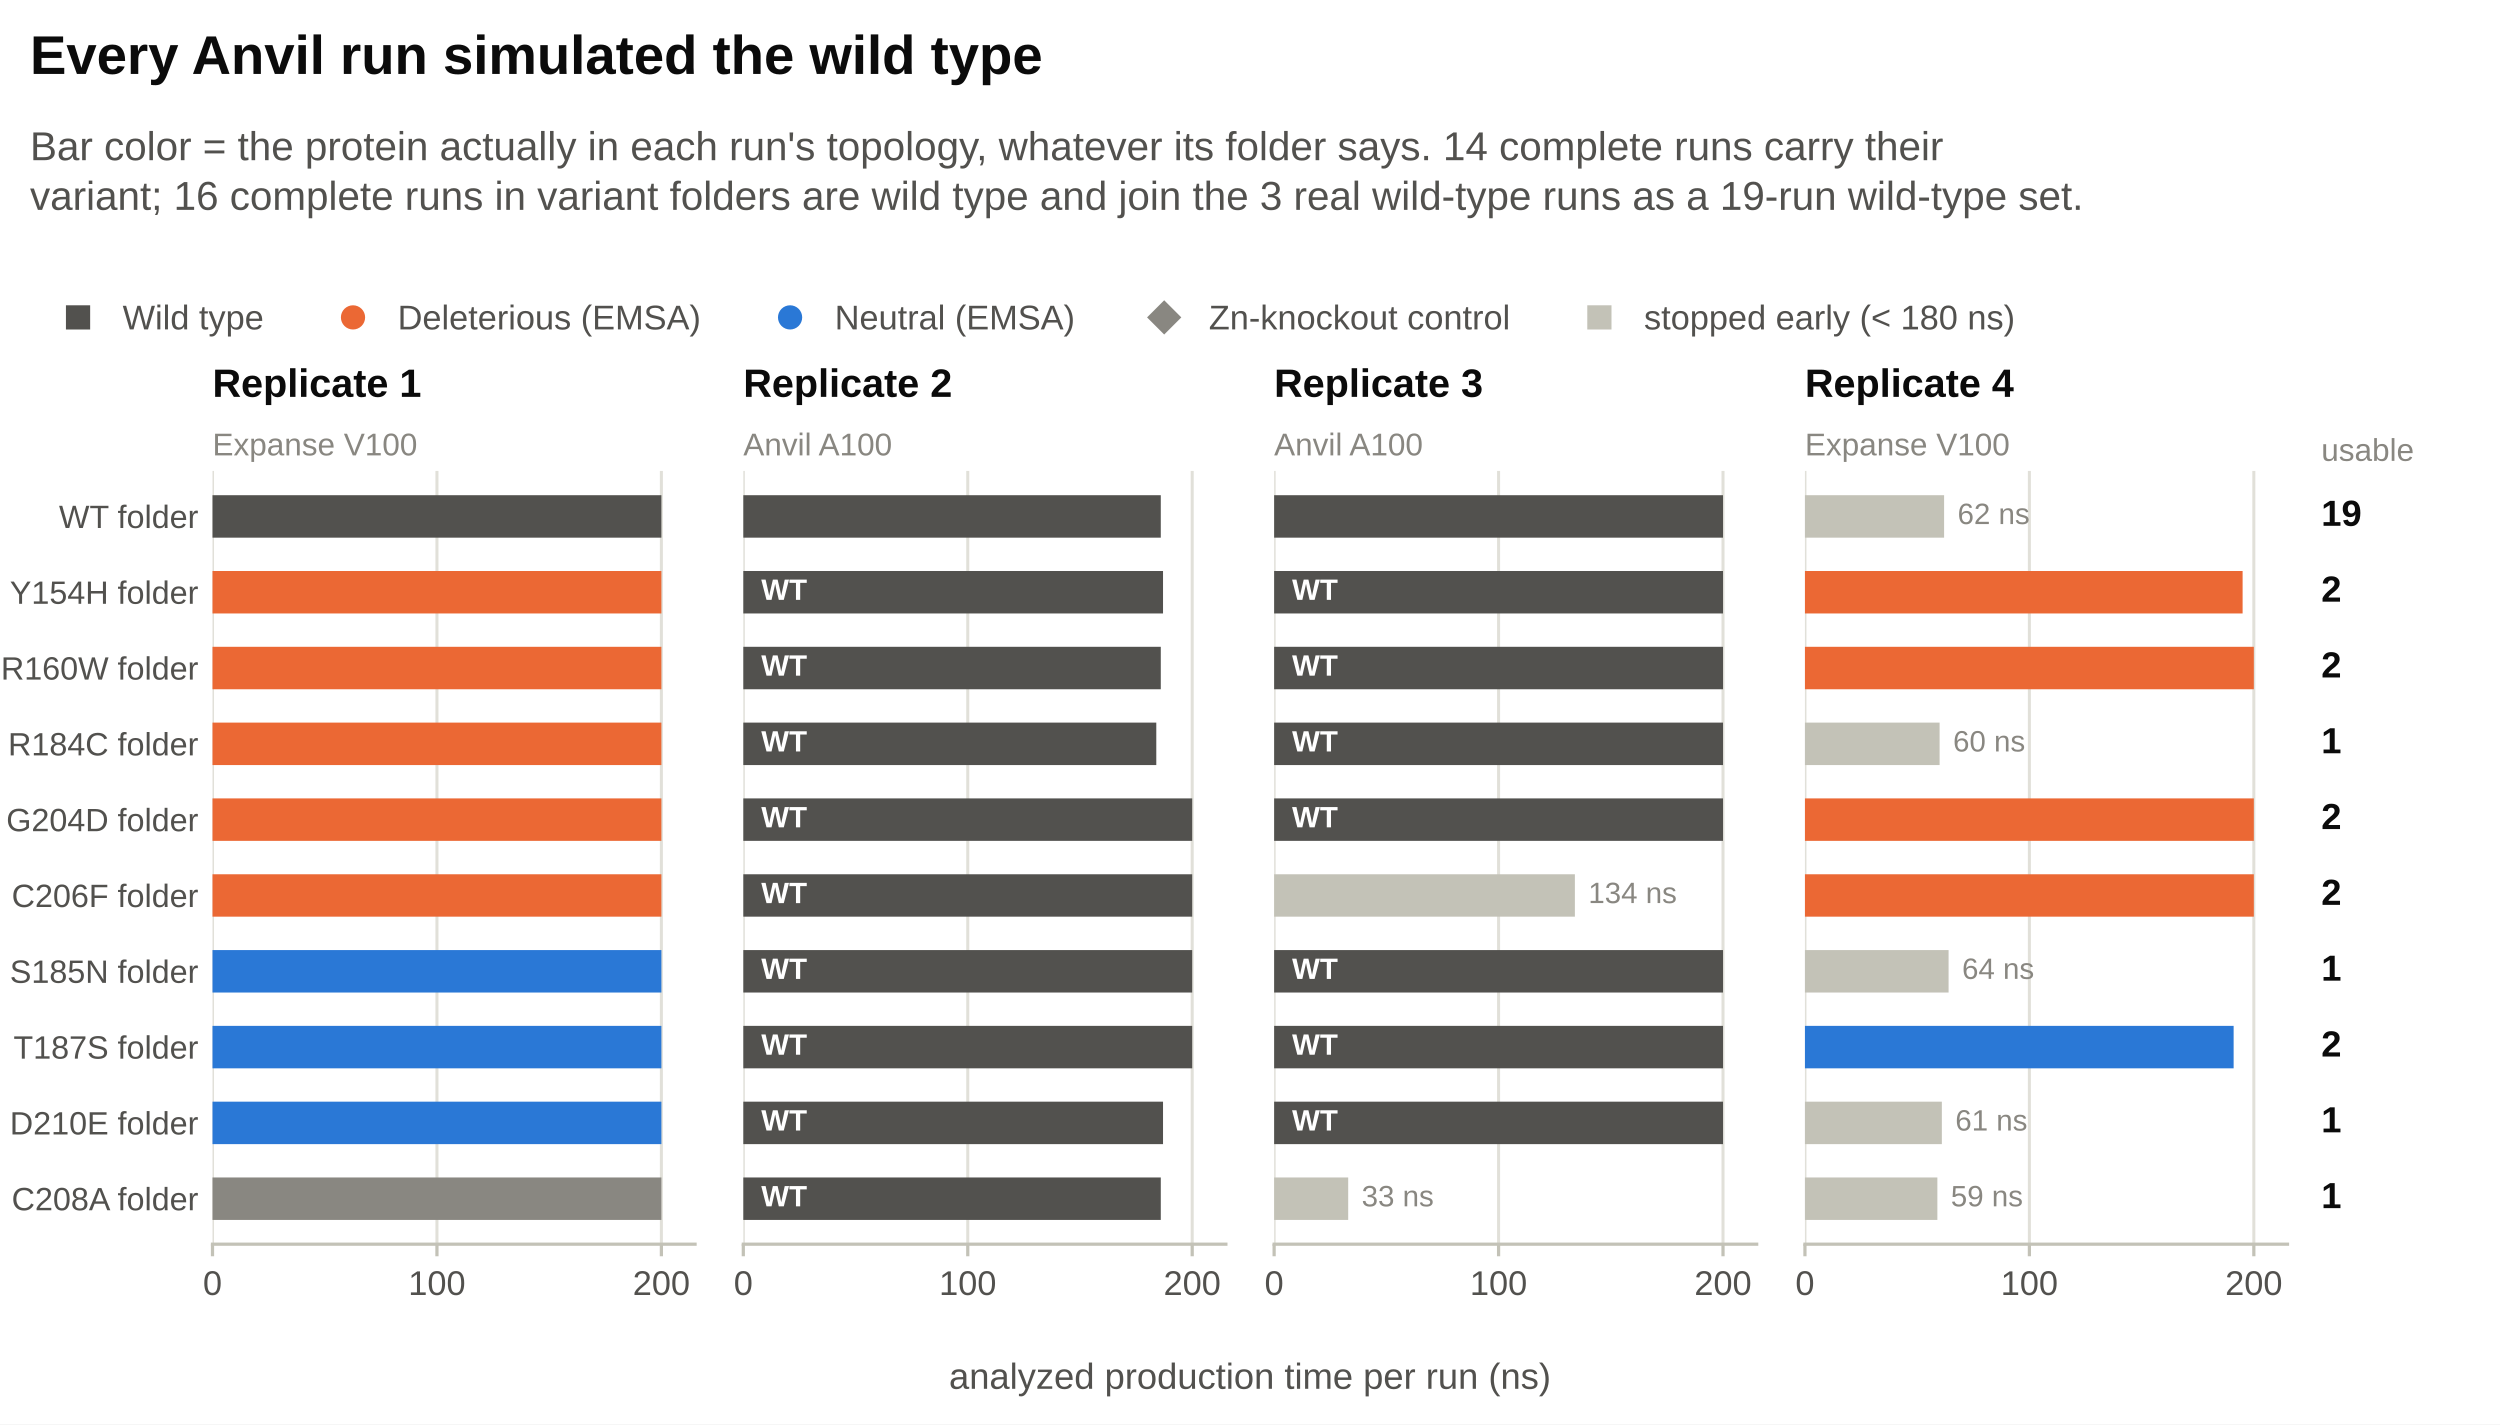
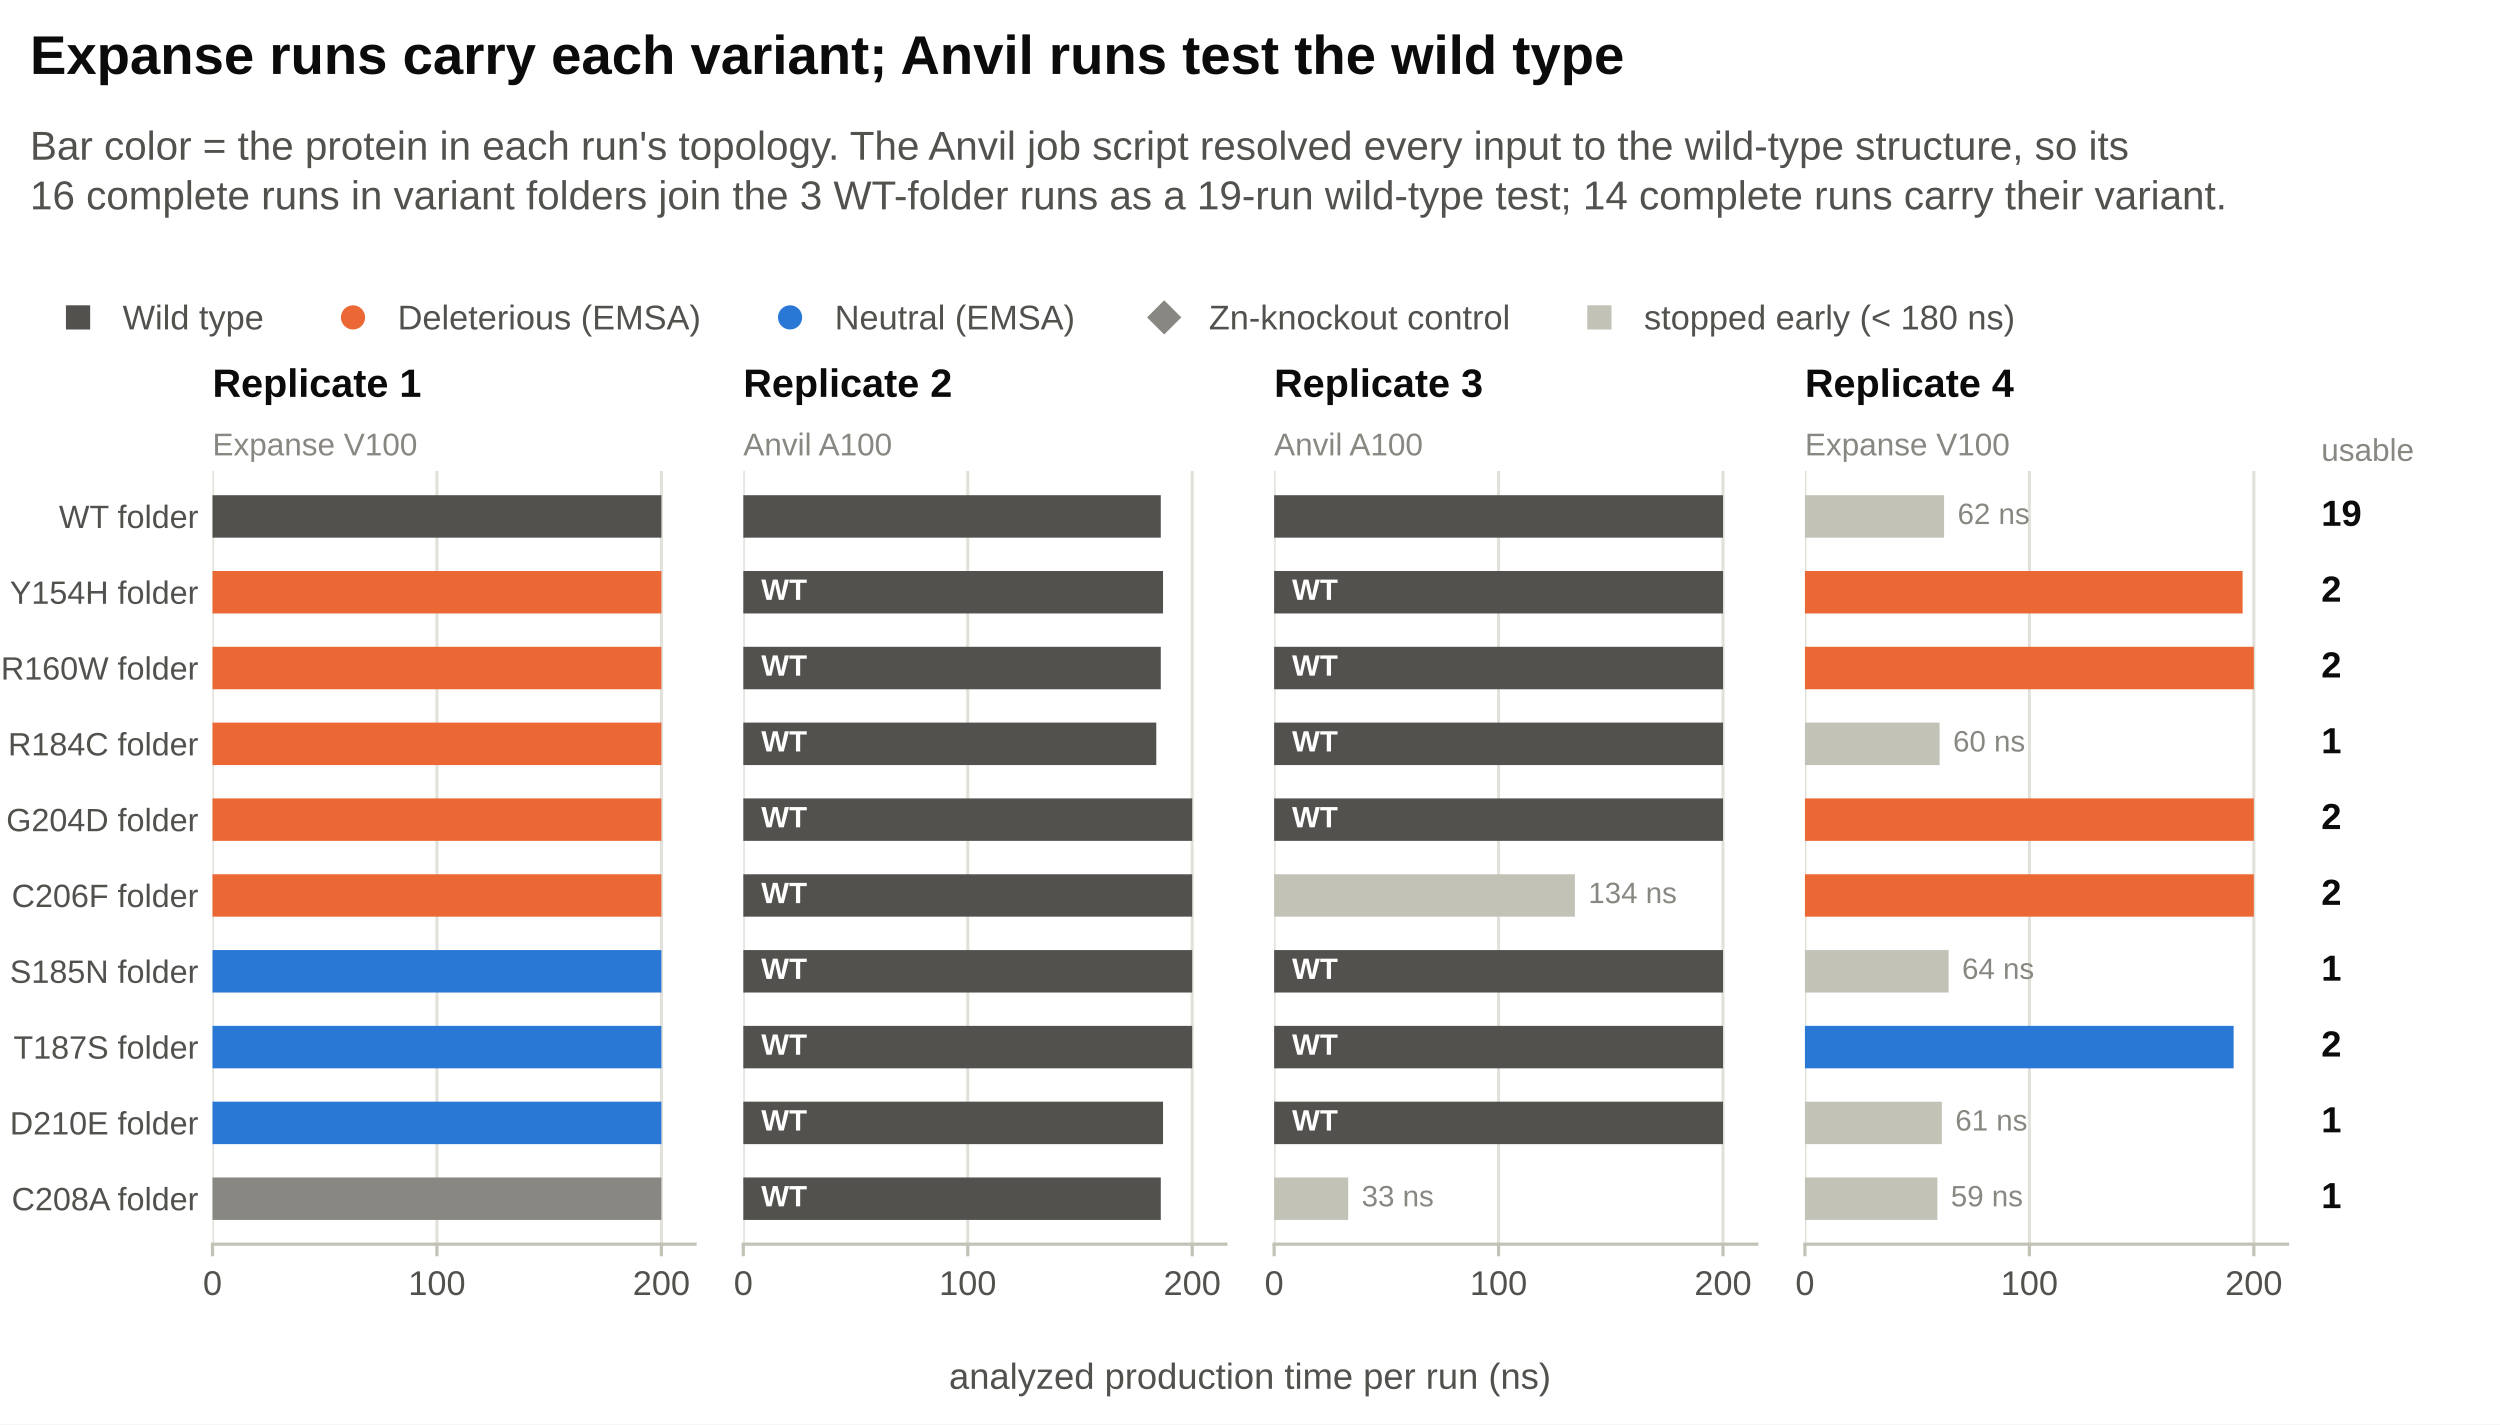
<svg xmlns="http://www.w3.org/2000/svg" xmlns:xlink="http://www.w3.org/1999/xlink" width="619.2pt" height="352.8pt" viewBox="0 0 619.2 352.8" version="1.1">
  <defs>
    <style type="text/css">*{stroke-linejoin: round; stroke-linecap: butt}</style>
  </defs>
  <g id="figure_1">
    <g id="patch_1">
      <path d="M 0 352.8  L 619.2 352.8  L 619.2 0  L 0 0  z " style="fill: #ffffff" />
    </g>
    <g id="axes_1">
      <g id="patch_2">
        <path d="M 52.632 308.16  L 172.152 308.16  L 172.152 116.64  L 52.632 116.64  z " style="fill: #ffffff" />
      </g>
      <g id="matplotlib.axis_1">
        <g id="xtick_1">
          <g id="line2d_1">
            <path d="M 52.632 308.16  L 52.632 116.64  " clip-path="url(#p20ba8a4a54)" style="fill: none; stroke: #e1e0d9; stroke-width: 0.75; stroke-linecap: round" />
          </g>
          <g id="line2d_2">
            <defs>
              <path id="m838fde7be6" d="M 0 0  L 0 3  " style="stroke: #c3c2b7; stroke-width: 0.8" />
            </defs>
            <g>
              <use xlink:href="#m838fde7be6" x="52.632" y="308.16" style="fill: #c3c2b7; stroke: #c3c2b7; stroke-width: 0.8" />
            </g>
          </g>
          <g id="text_1">
            <text style="font-size: 8.5px; font-family: 'Arial', 'Helvetica Neue', 'Helvetica', 'DejaVu Sans', sans-serif; text-anchor: middle; fill: #52514e" x="52.632" y="320.744" transform="rotate(-0 52.632 320.7441)">0</text>
          </g>
        </g>
        <g id="xtick_2">
          <g id="line2d_3">
            <path d="M 108.223 308.16  L 108.223 116.64  " clip-path="url(#p20ba8a4a54)" style="fill: none; stroke: #e1e0d9; stroke-width: 0.75; stroke-linecap: round" />
          </g>
          <g id="line2d_4">
            <g>
              <use xlink:href="#m838fde7be6" x="108.223" y="308.16" style="fill: #c3c2b7; stroke: #c3c2b7; stroke-width: 0.8" />
            </g>
          </g>
          <g id="text_2">
            <text style="font-size: 8.5px; font-family: 'Arial', 'Helvetica Neue', 'Helvetica', 'DejaVu Sans', sans-serif; text-anchor: middle; fill: #52514e" x="108.223" y="320.744" transform="rotate(-0 108.2227 320.7441)">100</text>
          </g>
        </g>
        <g id="xtick_3">
          <g id="line2d_5">
            <path d="M 163.813 308.16  L 163.813 116.64  " clip-path="url(#p20ba8a4a54)" style="fill: none; stroke: #e1e0d9; stroke-width: 0.75; stroke-linecap: round" />
          </g>
          <g id="line2d_6">
            <g>
              <use xlink:href="#m838fde7be6" x="163.813" y="308.16" style="fill: #c3c2b7; stroke: #c3c2b7; stroke-width: 0.8" />
            </g>
          </g>
          <g id="text_3">
            <text style="font-size: 8.5px; font-family: 'Arial', 'Helvetica Neue', 'Helvetica', 'DejaVu Sans', sans-serif; text-anchor: middle; fill: #52514e" x="163.813" y="320.744" transform="rotate(-0 163.8134 320.7441)">200</text>
          </g>
        </g>
      </g>
      <g id="matplotlib.axis_2">
        <g id="ytick_1">
          <g id="line2d_7" />
          <g id="text_4">
            <text style="font-size: 8px; font-family: 'Arial', 'Helvetica Neue', 'Helvetica', 'DejaVu Sans', sans-serif; text-anchor: end; fill: #52514e" x="49.132" y="130.769" transform="rotate(-0 49.132 130.769)">WT folder</text>
          </g>
        </g>
        <g id="ytick_2">
          <g id="line2d_8" />
          <g id="text_5">
            <text style="font-size: 8px; font-family: 'Arial', 'Helvetica Neue', 'Helvetica', 'DejaVu Sans', sans-serif; text-anchor: end; fill: #52514e" x="49.132" y="149.545" transform="rotate(-0 49.132 149.5455)">Y154H folder</text>
          </g>
        </g>
        <g id="ytick_3">
          <g id="line2d_9" />
          <g id="text_6">
            <text style="font-size: 8px; font-family: 'Arial', 'Helvetica Neue', 'Helvetica', 'DejaVu Sans', sans-serif; text-anchor: end; fill: #52514e" x="49.132" y="168.322" transform="rotate(-0 49.132 168.3219)">R160W folder</text>
          </g>
        </g>
        <g id="ytick_4">
          <g id="line2d_10" />
          <g id="text_7">
            <text style="font-size: 8px; font-family: 'Arial', 'Helvetica Neue', 'Helvetica', 'DejaVu Sans', sans-serif; text-anchor: end; fill: #52514e" x="49.132" y="187.098" transform="rotate(-0 49.132 187.0984)">R184C folder</text>
          </g>
        </g>
        <g id="ytick_5">
          <g id="line2d_11" />
          <g id="text_8">
            <text style="font-size: 8px; font-family: 'Arial', 'Helvetica Neue', 'Helvetica', 'DejaVu Sans', sans-serif; text-anchor: end; fill: #52514e" x="49.132" y="205.875" transform="rotate(-0 49.132 205.8749)">G204D folder</text>
          </g>
        </g>
        <g id="ytick_6">
          <g id="line2d_12" />
          <g id="text_9">
            <text style="font-size: 8px; font-family: 'Arial', 'Helvetica Neue', 'Helvetica', 'DejaVu Sans', sans-serif; text-anchor: end; fill: #52514e" x="49.132" y="224.651" transform="rotate(-0 49.132 224.6514)">C206F folder</text>
          </g>
        </g>
        <g id="ytick_7">
          <g id="line2d_13" />
          <g id="text_10">
            <text style="font-size: 8px; font-family: 'Arial', 'Helvetica Neue', 'Helvetica', 'DejaVu Sans', sans-serif; text-anchor: end; fill: #52514e" x="49.132" y="243.428" transform="rotate(-0 49.132 243.4278)">S185N folder</text>
          </g>
        </g>
        <g id="ytick_8">
          <g id="line2d_14" />
          <g id="text_11">
            <text style="font-size: 8px; font-family: 'Arial', 'Helvetica Neue', 'Helvetica', 'DejaVu Sans', sans-serif; text-anchor: end; fill: #52514e" x="49.132" y="262.204" transform="rotate(-0 49.132 262.2043)">T187S folder</text>
          </g>
        </g>
        <g id="ytick_9">
          <g id="line2d_15" />
          <g id="text_12">
            <text style="font-size: 8px; font-family: 'Arial', 'Helvetica Neue', 'Helvetica', 'DejaVu Sans', sans-serif; text-anchor: end; fill: #52514e" x="49.132" y="280.981" transform="rotate(-0 49.132 280.9808)">D210E folder</text>
          </g>
        </g>
        <g id="ytick_10">
          <g id="line2d_16" />
          <g id="text_13">
            <text style="font-size: 8px; font-family: 'Arial', 'Helvetica Neue', 'Helvetica', 'DejaVu Sans', sans-serif; text-anchor: end; fill: #52514e" x="49.132" y="299.757" transform="rotate(-0 49.132 299.7572)">C208A folder</text>
          </g>
        </g>
      </g>
      <g id="patch_3">
        <path d="M 52.632 133.163  L 163.813 133.163  L 163.813 122.648  L 52.632 122.648  z " clip-path="url(#p20ba8a4a54)" style="fill: #52514e" />
      </g>
      <g id="patch_4">
        <path d="M 52.632 151.94  L 163.813 151.94  L 163.813 141.425  L 52.632 141.425  z " clip-path="url(#p20ba8a4a54)" style="fill: #eb6834" />
      </g>
      <g id="patch_5">
        <path d="M 52.632 170.716  L 163.813 170.716  L 163.813 160.201  L 52.632 160.201  z " clip-path="url(#p20ba8a4a54)" style="fill: #eb6834" />
      </g>
      <g id="patch_6">
        <path d="M 52.632 189.493  L 163.813 189.493  L 163.813 178.978  L 52.632 178.978  z " clip-path="url(#p20ba8a4a54)" style="fill: #eb6834" />
      </g>
      <g id="patch_7">
        <path d="M 52.632 208.269  L 163.813 208.269  L 163.813 197.754  L 52.632 197.754  z " clip-path="url(#p20ba8a4a54)" style="fill: #eb6834" />
      </g>
      <g id="patch_8">
        <path d="M 52.632 227.046  L 163.813 227.046  L 163.813 216.531  L 52.632 216.531  z " clip-path="url(#p20ba8a4a54)" style="fill: #eb6834" />
      </g>
      <g id="patch_9">
        <path d="M 52.632 245.822  L 163.813 245.822  L 163.813 235.307  L 52.632 235.307  z " clip-path="url(#p20ba8a4a54)" style="fill: #2a78d6" />
      </g>
      <g id="patch_10">
        <path d="M 52.632 264.599  L 163.813 264.599  L 163.813 254.084  L 52.632 254.084  z " clip-path="url(#p20ba8a4a54)" style="fill: #2a78d6" />
      </g>
      <g id="patch_11">
        <path d="M 52.632 283.375  L 163.813 283.375  L 163.813 272.86  L 52.632 272.86  z " clip-path="url(#p20ba8a4a54)" style="fill: #2a78d6" />
      </g>
      <g id="patch_12">
        <path d="M 52.632 302.152  L 163.813 302.152  L 163.813 291.637  L 52.632 291.637  z " clip-path="url(#p20ba8a4a54)" style="fill: #898781" />
      </g>
      <g id="patch_13">
        <path d="M 52.632 308.16  L 172.152 308.16  " style="fill: none; stroke: #c3c2b7; stroke-width: 0.8; stroke-linejoin: miter; stroke-linecap: square" />
      </g>
      <g id="text_14">
        <text style="font-size: 7.8px; font-family: 'Arial', 'Helvetica Neue', 'Helvetica', 'DejaVu Sans', sans-serif; text-anchor: start; fill: #898781" x="52.632" y="112.792" transform="rotate(-0 52.632 112.7915)">Expanse V100</text>
      </g>
      <g id="text_15">
        <text style="font-weight: 700; font-size: 9.8px; font-family: 'Arial', 'Helvetica Neue', 'Helvetica', 'DejaVu Sans', sans-serif; fill: #0b0b0b" transform="translate(52.632 98.28844)">Replicate 1</text>
        <text style="font-weight: 700; font-size: 9.8px; font-family: 'Arial', 'Helvetica Neue', 'Helvetica', 'DejaVu Sans', sans-serif; fill: #0b0b0b" transform="translate(52.632 108.64)" />
      </g>
    </g>
    <g id="axes_2">
      <g id="patch_14">
        <path d="M 184.104 308.16  L 303.624 308.16  L 303.624 116.64  L 184.104 116.64  z " style="fill: #ffffff" />
      </g>
      <g id="matplotlib.axis_3">
        <g id="xtick_4">
          <g id="line2d_17">
            <path d="M 184.104 308.16  L 184.104 116.64  " clip-path="url(#p4f7f9c9b90)" style="fill: none; stroke: #e1e0d9; stroke-width: 0.75; stroke-linecap: round" />
          </g>
          <g id="line2d_18">
            <g>
              <use xlink:href="#m838fde7be6" x="184.104" y="308.16" style="fill: #c3c2b7; stroke: #c3c2b7; stroke-width: 0.8" />
            </g>
          </g>
          <g id="text_16">
            <text style="font-size: 8.5px; font-family: 'Arial', 'Helvetica Neue', 'Helvetica', 'DejaVu Sans', sans-serif; text-anchor: middle; fill: #52514e" x="184.104" y="320.744" transform="rotate(-0 184.104 320.7441)">0</text>
          </g>
        </g>
        <g id="xtick_5">
          <g id="line2d_19">
            <path d="M 239.695 308.16  L 239.695 116.64  " clip-path="url(#p4f7f9c9b90)" style="fill: none; stroke: #e1e0d9; stroke-width: 0.75; stroke-linecap: round" />
          </g>
          <g id="line2d_20">
            <g>
              <use xlink:href="#m838fde7be6" x="239.695" y="308.16" style="fill: #c3c2b7; stroke: #c3c2b7; stroke-width: 0.8" />
            </g>
          </g>
          <g id="text_17">
            <text style="font-size: 8.5px; font-family: 'Arial', 'Helvetica Neue', 'Helvetica', 'DejaVu Sans', sans-serif; text-anchor: middle; fill: #52514e" x="239.695" y="320.744" transform="rotate(-0 239.6947 320.7441)">100</text>
          </g>
        </g>
        <g id="xtick_6">
          <g id="line2d_21">
            <path d="M 295.285 308.16  L 295.285 116.64  " clip-path="url(#p4f7f9c9b90)" style="fill: none; stroke: #e1e0d9; stroke-width: 0.75; stroke-linecap: round" />
          </g>
          <g id="line2d_22">
            <g>
              <use xlink:href="#m838fde7be6" x="295.285" y="308.16" style="fill: #c3c2b7; stroke: #c3c2b7; stroke-width: 0.8" />
            </g>
          </g>
          <g id="text_18">
            <text style="font-size: 8.5px; font-family: 'Arial', 'Helvetica Neue', 'Helvetica', 'DejaVu Sans', sans-serif; text-anchor: middle; fill: #52514e" x="295.285" y="320.744" transform="rotate(-0 295.2854 320.7441)">200</text>
          </g>
        </g>
      </g>
      <g id="matplotlib.axis_4">
        <g id="ytick_11">
          <g id="line2d_23" />
        </g>
        <g id="ytick_12">
          <g id="line2d_24" />
        </g>
        <g id="ytick_13">
          <g id="line2d_25" />
        </g>
        <g id="ytick_14">
          <g id="line2d_26" />
        </g>
        <g id="ytick_15">
          <g id="line2d_27" />
        </g>
        <g id="ytick_16">
          <g id="line2d_28" />
        </g>
        <g id="ytick_17">
          <g id="line2d_29" />
        </g>
        <g id="ytick_18">
          <g id="line2d_30" />
        </g>
        <g id="ytick_19">
          <g id="line2d_31" />
        </g>
        <g id="ytick_20">
          <g id="line2d_32" />
        </g>
      </g>
      <g id="patch_15">
        <path d="M 184.104 133.163  L 287.503 133.163  L 287.503 122.648  L 184.104 122.648  z " clip-path="url(#p4f7f9c9b90)" style="fill: #52514e" />
      </g>
      <g id="patch_16">
        <path d="M 184.104 151.94  L 288.059 151.94  L 288.059 141.425  L 184.104 141.425  z " clip-path="url(#p4f7f9c9b90)" style="fill: #52514e" />
      </g>
      <g id="patch_17">
        <path d="M 184.104 170.716  L 287.503 170.716  L 287.503 160.201  L 184.104 160.201  z " clip-path="url(#p4f7f9c9b90)" style="fill: #52514e" />
      </g>
      <g id="patch_18">
        <path d="M 184.104 189.493  L 286.391 189.493  L 286.391 178.978  L 184.104 178.978  z " clip-path="url(#p4f7f9c9b90)" style="fill: #52514e" />
      </g>
      <g id="patch_19">
        <path d="M 184.104 208.269  L 295.285 208.269  L 295.285 197.754  L 184.104 197.754  z " clip-path="url(#p4f7f9c9b90)" style="fill: #52514e" />
      </g>
      <g id="patch_20">
        <path d="M 184.104 227.046  L 295.285 227.046  L 295.285 216.531  L 184.104 216.531  z " clip-path="url(#p4f7f9c9b90)" style="fill: #52514e" />
      </g>
      <g id="patch_21">
        <path d="M 184.104 245.822  L 295.285 245.822  L 295.285 235.307  L 184.104 235.307  z " clip-path="url(#p4f7f9c9b90)" style="fill: #52514e" />
      </g>
      <g id="patch_22">
        <path d="M 184.104 264.599  L 295.285 264.599  L 295.285 254.084  L 184.104 254.084  z " clip-path="url(#p4f7f9c9b90)" style="fill: #52514e" />
      </g>
      <g id="patch_23">
        <path d="M 184.104 283.375  L 288.059 283.375  L 288.059 272.86  L 184.104 272.86  z " clip-path="url(#p4f7f9c9b90)" style="fill: #52514e" />
      </g>
      <g id="patch_24">
        <path d="M 184.104 302.152  L 287.503 302.152  L 287.503 291.637  L 184.104 291.637  z " clip-path="url(#p4f7f9c9b90)" style="fill: #52514e" />
      </g>
      <g id="patch_25">
        <path d="M 184.104 308.16  L 303.624 308.16  " style="fill: none; stroke: #c3c2b7; stroke-width: 0.8; stroke-linejoin: miter; stroke-linecap: square" />
      </g>
      <g id="text_19">
        <text style="font-weight: 700; font-size: 7.3px; font-family: 'Arial', 'Helvetica Neue', 'Helvetica', 'DejaVu Sans', sans-serif; text-anchor: start; fill: #ffffff" x="188.551" y="148.575" transform="rotate(-0 188.5513 148.5746)">WT</text>
      </g>
      <g id="text_20">
        <text style="font-weight: 700; font-size: 7.3px; font-family: 'Arial', 'Helvetica Neue', 'Helvetica', 'DejaVu Sans', sans-serif; text-anchor: start; fill: #ffffff" x="188.551" y="167.351" transform="rotate(-0 188.5513 167.3511)">WT</text>
      </g>
      <g id="text_21">
        <text style="font-weight: 700; font-size: 7.3px; font-family: 'Arial', 'Helvetica Neue', 'Helvetica', 'DejaVu Sans', sans-serif; text-anchor: start; fill: #ffffff" x="188.551" y="186.128" transform="rotate(-0 188.5513 186.1276)">WT</text>
      </g>
      <g id="text_22">
        <text style="font-weight: 700; font-size: 7.3px; font-family: 'Arial', 'Helvetica Neue', 'Helvetica', 'DejaVu Sans', sans-serif; text-anchor: start; fill: #ffffff" x="188.551" y="204.904" transform="rotate(-0 188.5513 204.9041)">WT</text>
      </g>
      <g id="text_23">
        <text style="font-weight: 700; font-size: 7.3px; font-family: 'Arial', 'Helvetica Neue', 'Helvetica', 'DejaVu Sans', sans-serif; text-anchor: start; fill: #ffffff" x="188.551" y="223.681" transform="rotate(-0 188.5513 223.6805)">WT</text>
      </g>
      <g id="text_24">
        <text style="font-weight: 700; font-size: 7.3px; font-family: 'Arial', 'Helvetica Neue', 'Helvetica', 'DejaVu Sans', sans-serif; text-anchor: start; fill: #ffffff" x="188.551" y="242.457" transform="rotate(-0 188.5513 242.457)">WT</text>
      </g>
      <g id="text_25">
        <text style="font-weight: 700; font-size: 7.3px; font-family: 'Arial', 'Helvetica Neue', 'Helvetica', 'DejaVu Sans', sans-serif; text-anchor: start; fill: #ffffff" x="188.551" y="261.233" transform="rotate(-0 188.5513 261.2335)">WT</text>
      </g>
      <g id="text_26">
        <text style="font-weight: 700; font-size: 7.3px; font-family: 'Arial', 'Helvetica Neue', 'Helvetica', 'DejaVu Sans', sans-serif; text-anchor: start; fill: #ffffff" x="188.551" y="280.01" transform="rotate(-0 188.5513 280.0099)">WT</text>
      </g>
      <g id="text_27">
        <text style="font-weight: 700; font-size: 7.3px; font-family: 'Arial', 'Helvetica Neue', 'Helvetica', 'DejaVu Sans', sans-serif; text-anchor: start; fill: #ffffff" x="188.551" y="298.786" transform="rotate(-0 188.5513 298.7864)">WT</text>
      </g>
      <g id="text_28">
        <text style="font-size: 7.8px; font-family: 'Arial', 'Helvetica Neue', 'Helvetica', 'DejaVu Sans', sans-serif; text-anchor: start; fill: #898781" x="184.104" y="112.792" transform="rotate(-0 184.104 112.7915)">Anvil A100</text>
      </g>
      <g id="text_29">
        <text style="font-weight: 700; font-size: 9.8px; font-family: 'Arial', 'Helvetica Neue', 'Helvetica', 'DejaVu Sans', sans-serif; fill: #0b0b0b" transform="translate(184.104 98.28844)">Replicate 2</text>
        <text style="font-weight: 700; font-size: 9.8px; font-family: 'Arial', 'Helvetica Neue', 'Helvetica', 'DejaVu Sans', sans-serif; fill: #0b0b0b" transform="translate(184.104 108.64)" />
      </g>
    </g>
    <g id="axes_3">
      <g id="patch_26">
        <path d="M 315.576 308.16  L 435.096 308.16  L 435.096 116.64  L 315.576 116.64  z " style="fill: #ffffff" />
      </g>
      <g id="matplotlib.axis_5">
        <g id="xtick_7">
          <g id="line2d_33">
            <path d="M 315.576 308.16  L 315.576 116.64  " clip-path="url(#pdf0121f317)" style="fill: none; stroke: #e1e0d9; stroke-width: 0.75; stroke-linecap: round" />
          </g>
          <g id="line2d_34">
            <g>
              <use xlink:href="#m838fde7be6" x="315.576" y="308.16" style="fill: #c3c2b7; stroke: #c3c2b7; stroke-width: 0.8" />
            </g>
          </g>
          <g id="text_30">
            <text style="font-size: 8.5px; font-family: 'Arial', 'Helvetica Neue', 'Helvetica', 'DejaVu Sans', sans-serif; text-anchor: middle; fill: #52514e" x="315.576" y="320.744" transform="rotate(-0 315.576 320.7441)">0</text>
          </g>
        </g>
        <g id="xtick_8">
          <g id="line2d_35">
            <path d="M 371.167 308.16  L 371.167 116.64  " clip-path="url(#pdf0121f317)" style="fill: none; stroke: #e1e0d9; stroke-width: 0.75; stroke-linecap: round" />
          </g>
          <g id="line2d_36">
            <g>
              <use xlink:href="#m838fde7be6" x="371.167" y="308.16" style="fill: #c3c2b7; stroke: #c3c2b7; stroke-width: 0.8" />
            </g>
          </g>
          <g id="text_31">
            <text style="font-size: 8.5px; font-family: 'Arial', 'Helvetica Neue', 'Helvetica', 'DejaVu Sans', sans-serif; text-anchor: middle; fill: #52514e" x="371.167" y="320.744" transform="rotate(-0 371.1667 320.7441)">100</text>
          </g>
        </g>
        <g id="xtick_9">
          <g id="line2d_37">
            <path d="M 426.757 308.16  L 426.757 116.64  " clip-path="url(#pdf0121f317)" style="fill: none; stroke: #e1e0d9; stroke-width: 0.75; stroke-linecap: round" />
          </g>
          <g id="line2d_38">
            <g>
              <use xlink:href="#m838fde7be6" x="426.757" y="308.16" style="fill: #c3c2b7; stroke: #c3c2b7; stroke-width: 0.8" />
            </g>
          </g>
          <g id="text_32">
            <text style="font-size: 8.5px; font-family: 'Arial', 'Helvetica Neue', 'Helvetica', 'DejaVu Sans', sans-serif; text-anchor: middle; fill: #52514e" x="426.757" y="320.744" transform="rotate(-0 426.7574 320.7441)">200</text>
          </g>
        </g>
      </g>
      <g id="matplotlib.axis_6">
        <g id="ytick_21">
          <g id="line2d_39" />
        </g>
        <g id="ytick_22">
          <g id="line2d_40" />
        </g>
        <g id="ytick_23">
          <g id="line2d_41" />
        </g>
        <g id="ytick_24">
          <g id="line2d_42" />
        </g>
        <g id="ytick_25">
          <g id="line2d_43" />
        </g>
        <g id="ytick_26">
          <g id="line2d_44" />
        </g>
        <g id="ytick_27">
          <g id="line2d_45" />
        </g>
        <g id="ytick_28">
          <g id="line2d_46" />
        </g>
        <g id="ytick_29">
          <g id="line2d_47" />
        </g>
        <g id="ytick_30">
          <g id="line2d_48" />
        </g>
      </g>
      <g id="patch_27">
        <path d="M 315.576 133.163  L 426.757 133.163  L 426.757 122.648  L 315.576 122.648  z " clip-path="url(#pdf0121f317)" style="fill: #52514e" />
      </g>
      <g id="patch_28">
        <path d="M 315.576 151.94  L 426.757 151.94  L 426.757 141.425  L 315.576 141.425  z " clip-path="url(#pdf0121f317)" style="fill: #52514e" />
      </g>
      <g id="patch_29">
        <path d="M 315.576 170.716  L 426.757 170.716  L 426.757 160.201  L 315.576 160.201  z " clip-path="url(#pdf0121f317)" style="fill: #52514e" />
      </g>
      <g id="patch_30">
        <path d="M 315.576 189.493  L 426.757 189.493  L 426.757 178.978  L 315.576 178.978  z " clip-path="url(#pdf0121f317)" style="fill: #52514e" />
      </g>
      <g id="patch_31">
        <path d="M 315.576 208.269  L 426.757 208.269  L 426.757 197.754  L 315.576 197.754  z " clip-path="url(#pdf0121f317)" style="fill: #52514e" />
      </g>
      <g id="patch_32">
        <path d="M 315.576 227.046  L 390.068 227.046  L 390.068 216.531  L 315.576 216.531  z " clip-path="url(#pdf0121f317)" style="fill: #c3c2b7" />
      </g>
      <g id="patch_33">
        <path d="M 315.576 245.822  L 426.757 245.822  L 426.757 235.307  L 315.576 235.307  z " clip-path="url(#pdf0121f317)" style="fill: #52514e" />
      </g>
      <g id="patch_34">
        <path d="M 315.576 264.599  L 426.757 264.599  L 426.757 254.084  L 315.576 254.084  z " clip-path="url(#pdf0121f317)" style="fill: #52514e" />
      </g>
      <g id="patch_35">
        <path d="M 315.576 283.375  L 426.757 283.375  L 426.757 272.86  L 315.576 272.86  z " clip-path="url(#pdf0121f317)" style="fill: #52514e" />
      </g>
      <g id="patch_36">
        <path d="M 315.576 302.152  L 333.921 302.152  L 333.921 291.637  L 315.576 291.637  z " clip-path="url(#pdf0121f317)" style="fill: #c3c2b7" />
      </g>
      <g id="patch_37">
        <path d="M 315.576 308.16  L 435.096 308.16  " style="fill: none; stroke: #c3c2b7; stroke-width: 0.8; stroke-linejoin: miter; stroke-linecap: square" />
      </g>
      <g id="text_33">
        <text style="font-weight: 700; font-size: 7.3px; font-family: 'Arial', 'Helvetica Neue', 'Helvetica', 'DejaVu Sans', sans-serif; text-anchor: start; fill: #ffffff" x="320.023" y="148.575" transform="rotate(-0 320.0233 148.5746)">WT</text>
      </g>
      <g id="text_34">
        <text style="font-weight: 700; font-size: 7.3px; font-family: 'Arial', 'Helvetica Neue', 'Helvetica', 'DejaVu Sans', sans-serif; text-anchor: start; fill: #ffffff" x="320.023" y="167.351" transform="rotate(-0 320.0233 167.3511)">WT</text>
      </g>
      <g id="text_35">
        <text style="font-weight: 700; font-size: 7.3px; font-family: 'Arial', 'Helvetica Neue', 'Helvetica', 'DejaVu Sans', sans-serif; text-anchor: start; fill: #ffffff" x="320.023" y="186.128" transform="rotate(-0 320.0233 186.1276)">WT</text>
      </g>
      <g id="text_36">
        <text style="font-weight: 700; font-size: 7.3px; font-family: 'Arial', 'Helvetica Neue', 'Helvetica', 'DejaVu Sans', sans-serif; text-anchor: start; fill: #ffffff" x="320.023" y="204.904" transform="rotate(-0 320.0233 204.9041)">WT</text>
      </g>
      <g id="text_37">
        <text style="font-size: 7.3px; font-family: 'Arial', 'Helvetica Neue', 'Helvetica', 'DejaVu Sans', sans-serif; text-anchor: start; fill: #898781" x="393.403" y="223.675" transform="rotate(-0 393.403 223.6754)">134 ns</text>
      </g>
      <g id="text_38">
        <text style="font-weight: 700; font-size: 7.3px; font-family: 'Arial', 'Helvetica Neue', 'Helvetica', 'DejaVu Sans', sans-serif; text-anchor: start; fill: #ffffff" x="320.023" y="242.457" transform="rotate(-0 320.0233 242.457)">WT</text>
      </g>
      <g id="text_39">
        <text style="font-weight: 700; font-size: 7.3px; font-family: 'Arial', 'Helvetica Neue', 'Helvetica', 'DejaVu Sans', sans-serif; text-anchor: start; fill: #ffffff" x="320.023" y="261.233" transform="rotate(-0 320.0233 261.2335)">WT</text>
      </g>
      <g id="text_40">
        <text style="font-weight: 700; font-size: 7.3px; font-family: 'Arial', 'Helvetica Neue', 'Helvetica', 'DejaVu Sans', sans-serif; text-anchor: start; fill: #ffffff" x="320.023" y="280.01" transform="rotate(-0 320.0233 280.0099)">WT</text>
      </g>
      <g id="text_41">
        <text style="font-size: 7.3px; font-family: 'Arial', 'Helvetica Neue', 'Helvetica', 'DejaVu Sans', sans-serif; text-anchor: start; fill: #898781" x="337.256" y="298.781" transform="rotate(-0 337.2564 298.7813)">33 ns</text>
      </g>
      <g id="text_42">
        <text style="font-size: 7.8px; font-family: 'Arial', 'Helvetica Neue', 'Helvetica', 'DejaVu Sans', sans-serif; text-anchor: start; fill: #898781" x="315.576" y="112.792" transform="rotate(-0 315.576 112.7915)">Anvil A100</text>
      </g>
      <g id="text_43">
        <text style="font-weight: 700; font-size: 9.8px; font-family: 'Arial', 'Helvetica Neue', 'Helvetica', 'DejaVu Sans', sans-serif; fill: #0b0b0b" transform="translate(315.576 98.28844)">Replicate 3</text>
        <text style="font-weight: 700; font-size: 9.8px; font-family: 'Arial', 'Helvetica Neue', 'Helvetica', 'DejaVu Sans', sans-serif; fill: #0b0b0b" transform="translate(315.576 108.64)" />
      </g>
    </g>
    <g id="axes_4">
      <g id="patch_38">
        <path d="M 447.048 308.16  L 566.568 308.16  L 566.568 116.64  L 447.048 116.64  z " style="fill: #ffffff" />
      </g>
      <g id="matplotlib.axis_7">
        <g id="xtick_10">
          <g id="line2d_49">
            <path d="M 447.048 308.16  L 447.048 116.64  " clip-path="url(#p310156348d)" style="fill: none; stroke: #e1e0d9; stroke-width: 0.75; stroke-linecap: round" />
          </g>
          <g id="line2d_50">
            <g>
              <use xlink:href="#m838fde7be6" x="447.048" y="308.16" style="fill: #c3c2b7; stroke: #c3c2b7; stroke-width: 0.8" />
            </g>
          </g>
          <g id="text_44">
            <text style="font-size: 8.5px; font-family: 'Arial', 'Helvetica Neue', 'Helvetica', 'DejaVu Sans', sans-serif; text-anchor: middle; fill: #52514e" x="447.048" y="320.744" transform="rotate(-0 447.048 320.7441)">0</text>
          </g>
        </g>
        <g id="xtick_11">
          <g id="line2d_51">
            <path d="M 502.639 308.16  L 502.639 116.64  " clip-path="url(#p310156348d)" style="fill: none; stroke: #e1e0d9; stroke-width: 0.75; stroke-linecap: round" />
          </g>
          <g id="line2d_52">
            <g>
              <use xlink:href="#m838fde7be6" x="502.639" y="308.16" style="fill: #c3c2b7; stroke: #c3c2b7; stroke-width: 0.8" />
            </g>
          </g>
          <g id="text_45">
            <text style="font-size: 8.5px; font-family: 'Arial', 'Helvetica Neue', 'Helvetica', 'DejaVu Sans', sans-serif; text-anchor: middle; fill: #52514e" x="502.639" y="320.744" transform="rotate(-0 502.6387 320.7441)">100</text>
          </g>
        </g>
        <g id="xtick_12">
          <g id="line2d_53">
            <path d="M 558.229 308.16  L 558.229 116.64  " clip-path="url(#p310156348d)" style="fill: none; stroke: #e1e0d9; stroke-width: 0.75; stroke-linecap: round" />
          </g>
          <g id="line2d_54">
            <g>
              <use xlink:href="#m838fde7be6" x="558.229" y="308.16" style="fill: #c3c2b7; stroke: #c3c2b7; stroke-width: 0.8" />
            </g>
          </g>
          <g id="text_46">
            <text style="font-size: 8.5px; font-family: 'Arial', 'Helvetica Neue', 'Helvetica', 'DejaVu Sans', sans-serif; text-anchor: middle; fill: #52514e" x="558.229" y="320.744" transform="rotate(-0 558.2294 320.7441)">200</text>
          </g>
        </g>
      </g>
      <g id="matplotlib.axis_8">
        <g id="ytick_31">
          <g id="line2d_55" />
        </g>
        <g id="ytick_32">
          <g id="line2d_56" />
        </g>
        <g id="ytick_33">
          <g id="line2d_57" />
        </g>
        <g id="ytick_34">
          <g id="line2d_58" />
        </g>
        <g id="ytick_35">
          <g id="line2d_59" />
        </g>
        <g id="ytick_36">
          <g id="line2d_60" />
        </g>
        <g id="ytick_37">
          <g id="line2d_61" />
        </g>
        <g id="ytick_38">
          <g id="line2d_62" />
        </g>
        <g id="ytick_39">
          <g id="line2d_63" />
        </g>
        <g id="ytick_40">
          <g id="line2d_64" />
        </g>
      </g>
      <g id="patch_39">
        <path d="M 447.048 133.163  L 481.514 133.163  L 481.514 122.648  L 447.048 122.648  z " clip-path="url(#p310156348d)" style="fill: #c3c2b7" />
      </g>
      <g id="patch_40">
        <path d="M 447.048 151.94  L 555.45 151.94  L 555.45 141.425  L 447.048 141.425  z " clip-path="url(#p310156348d)" style="fill: #eb6834" />
      </g>
      <g id="patch_41">
        <path d="M 447.048 170.716  L 558.229 170.716  L 558.229 160.201  L 447.048 160.201  z " clip-path="url(#p310156348d)" style="fill: #eb6834" />
      </g>
      <g id="patch_42">
        <path d="M 447.048 189.493  L 480.402 189.493  L 480.402 178.978  L 447.048 178.978  z " clip-path="url(#p310156348d)" style="fill: #c3c2b7" />
      </g>
      <g id="patch_43">
        <path d="M 447.048 208.269  L 558.229 208.269  L 558.229 197.754  L 447.048 197.754  z " clip-path="url(#p310156348d)" style="fill: #eb6834" />
      </g>
      <g id="patch_44">
        <path d="M 447.048 227.046  L 558.229 227.046  L 558.229 216.531  L 447.048 216.531  z " clip-path="url(#p310156348d)" style="fill: #eb6834" />
      </g>
      <g id="patch_45">
        <path d="M 447.048 245.822  L 482.626 245.822  L 482.626 235.307  L 447.048 235.307  z " clip-path="url(#p310156348d)" style="fill: #c3c2b7" />
      </g>
      <g id="patch_46">
        <path d="M 447.048 264.599  L 553.226 264.599  L 553.226 254.084  L 447.048 254.084  z " clip-path="url(#p310156348d)" style="fill: #2a78d6" />
      </g>
      <g id="patch_47">
        <path d="M 447.048 283.375  L 480.958 283.375  L 480.958 272.86  L 447.048 272.86  z " clip-path="url(#p310156348d)" style="fill: #c3c2b7" />
      </g>
      <g id="patch_48">
        <path d="M 447.048 302.152  L 479.847 302.152  L 479.847 291.637  L 447.048 291.637  z " clip-path="url(#p310156348d)" style="fill: #c3c2b7" />
      </g>
      <g id="patch_49">
        <path d="M 447.048 308.16  L 566.568 308.16  " style="fill: none; stroke: #c3c2b7; stroke-width: 0.8; stroke-linejoin: miter; stroke-linecap: square" />
      </g>
      <g id="text_47">
        <text style="font-size: 7.3px; font-family: 'Arial', 'Helvetica Neue', 'Helvetica', 'DejaVu Sans', sans-serif; text-anchor: start; fill: #898781" x="484.85" y="129.793" transform="rotate(-0 484.8497 129.793)">62 ns</text>
      </g>
      <g id="text_48">
        <text style="font-size: 7.3px; font-family: 'Arial', 'Helvetica Neue', 'Helvetica', 'DejaVu Sans', sans-serif; text-anchor: start; fill: #898781" x="483.738" y="186.122" transform="rotate(-0 483.7379 186.1225)">60 ns</text>
      </g>
      <g id="text_49">
        <text style="font-size: 7.3px; font-family: 'Arial', 'Helvetica Neue', 'Helvetica', 'DejaVu Sans', sans-serif; text-anchor: start; fill: #898781" x="485.961" y="242.452" transform="rotate(-0 485.9615 242.4519)">64 ns</text>
      </g>
      <g id="text_50">
        <text style="font-size: 7.3px; font-family: 'Arial', 'Helvetica Neue', 'Helvetica', 'DejaVu Sans', sans-serif; text-anchor: start; fill: #898781" x="484.294" y="280.005" transform="rotate(-0 484.2938 280.0048)">61 ns</text>
      </g>
      <g id="text_51">
        <text style="font-size: 7.3px; font-family: 'Arial', 'Helvetica Neue', 'Helvetica', 'DejaVu Sans', sans-serif; text-anchor: start; fill: #898781" x="483.182" y="298.781" transform="rotate(-0 483.182 298.7813)">59 ns</text>
      </g>
      <g id="text_52">
        <text style="font-size: 7.8px; font-family: 'Arial', 'Helvetica Neue', 'Helvetica', 'DejaVu Sans', sans-serif; text-anchor: start; fill: #898781" x="447.048" y="112.792" transform="rotate(-0 447.048 112.7915)">Expanse V100</text>
      </g>
      <g id="text_53">
        <text style="font-weight: 700; font-size: 9px; font-family: 'Arial', 'Helvetica Neue', 'Helvetica', 'DejaVu Sans', sans-serif; text-anchor: start; fill: #0b0b0b" x="574.934" y="130.239" transform="rotate(-0 574.9344 130.2389)">19</text>
      </g>
      <g id="text_54">
        <text style="font-weight: 700; font-size: 9px; font-family: 'Arial', 'Helvetica Neue', 'Helvetica', 'DejaVu Sans', sans-serif; text-anchor: start; fill: #0b0b0b" x="574.934" y="149.015" transform="rotate(-0 574.9344 149.0153)">2</text>
      </g>
      <g id="text_55">
        <text style="font-weight: 700; font-size: 9px; font-family: 'Arial', 'Helvetica Neue', 'Helvetica', 'DejaVu Sans', sans-serif; text-anchor: start; fill: #0b0b0b" x="574.934" y="167.792" transform="rotate(-0 574.9344 167.7918)">2</text>
      </g>
      <g id="text_56">
        <text style="font-weight: 700; font-size: 9px; font-family: 'Arial', 'Helvetica Neue', 'Helvetica', 'DejaVu Sans', sans-serif; text-anchor: start; fill: #0b0b0b" x="574.934" y="186.568" transform="rotate(-0 574.9344 186.5683)">1</text>
      </g>
      <g id="text_57">
        <text style="font-weight: 700; font-size: 9px; font-family: 'Arial', 'Helvetica Neue', 'Helvetica', 'DejaVu Sans', sans-serif; text-anchor: start; fill: #0b0b0b" x="574.934" y="205.345" transform="rotate(-0 574.9344 205.3447)">2</text>
      </g>
      <g id="text_58">
        <text style="font-weight: 700; font-size: 9px; font-family: 'Arial', 'Helvetica Neue', 'Helvetica', 'DejaVu Sans', sans-serif; text-anchor: start; fill: #0b0b0b" x="574.934" y="224.121" transform="rotate(-0 574.9344 224.1212)">2</text>
      </g>
      <g id="text_59">
        <text style="font-weight: 700; font-size: 9px; font-family: 'Arial', 'Helvetica Neue', 'Helvetica', 'DejaVu Sans', sans-serif; text-anchor: start; fill: #0b0b0b" x="574.934" y="242.898" transform="rotate(-0 574.9344 242.8977)">1</text>
      </g>
      <g id="text_60">
        <text style="font-weight: 700; font-size: 9px; font-family: 'Arial', 'Helvetica Neue', 'Helvetica', 'DejaVu Sans', sans-serif; text-anchor: start; fill: #0b0b0b" x="574.934" y="261.674" transform="rotate(-0 574.9344 261.6741)">2</text>
      </g>
      <g id="text_61">
        <text style="font-weight: 700; font-size: 9px; font-family: 'Arial', 'Helvetica Neue', 'Helvetica', 'DejaVu Sans', sans-serif; text-anchor: start; fill: #0b0b0b" x="574.934" y="280.451" transform="rotate(-0 574.9344 280.4506)">1</text>
      </g>
      <g id="text_62">
        <text style="font-weight: 700; font-size: 9px; font-family: 'Arial', 'Helvetica Neue', 'Helvetica', 'DejaVu Sans', sans-serif; text-anchor: start; fill: #0b0b0b" x="574.934" y="299.227" transform="rotate(-0 574.9344 299.2271)">1</text>
      </g>
      <g id="text_63">
        <text style="font-size: 7.8px; font-family: 'Arial', 'Helvetica Neue', 'Helvetica', 'DejaVu Sans', sans-serif; text-anchor: start; fill: #898781" x="574.934" y="114.151" transform="rotate(-0 574.9344 114.1509)">usable</text>
      </g>
      <g id="text_64">
        <text style="font-weight: 700; font-size: 9.8px; font-family: 'Arial', 'Helvetica Neue', 'Helvetica', 'DejaVu Sans', sans-serif; fill: #0b0b0b" transform="translate(447.048 98.28844)">Replicate 4</text>
        <text style="font-weight: 700; font-size: 9.8px; font-family: 'Arial', 'Helvetica Neue', 'Helvetica', 'DejaVu Sans', sans-serif; fill: #0b0b0b" transform="translate(447.048 108.64)" />
      </g>
    </g>
    <g id="text_65">
-       <text style="font-weight: 700; font-size: 13.5px; font-family: 'Arial', 'Helvetica Neue', 'Helvetica', 'DejaVu Sans', sans-serif; text-anchor: start; fill: #0b0b0b" x="7.43" y="18.303" transform="rotate(-0 7.4304 18.30305)">Every Anvil run simulated the wild type</text>
+       <text style="font-weight: 700; font-size: 13.5px; font-family: 'Arial', 'Helvetica Neue', 'Helvetica', 'DejaVu Sans', sans-serif; text-anchor: start; fill: #0b0b0b" x="7.43" y="18.303" transform="rotate(-0 7.4304 18.30305)">Expanse runs carry each variant; Anvil runs test the wild type</text>
    </g>
    <g id="text_66">
-       <text style="font-size: 10px; font-family: 'Arial', 'Helvetica Neue', 'Helvetica', 'DejaVu Sans', sans-serif; fill: #52514e" transform="translate(7.4304 39.67969)">Bar color = the protein actually in each run's topology, whatever its folder says. 14 complete runs carry their</text>
-       <text style="font-size: 10px; font-family: 'Arial', 'Helvetica Neue', 'Helvetica', 'DejaVu Sans', sans-serif; fill: #52514e" transform="translate(7.4304 51.97594)">variant; 16 complete runs in variant folders are wild type and join the 3 real wild-type runs as a 19-run wild-type set.</text>
+       <text style="font-size: 10px; font-family: 'Arial', 'Helvetica Neue', 'Helvetica', 'DejaVu Sans', sans-serif; fill: #52514e" transform="translate(7.4304 39.55781)">Bar color = the protein in each run's topology. The Anvil job script resolved every input to the wild-type structure, so its</text>
+       <text style="font-size: 10px; font-family: 'Arial', 'Helvetica Neue', 'Helvetica', 'DejaVu Sans', sans-serif; fill: #52514e" transform="translate(7.4304 51.85406)">16 complete runs in variant folders join the 3 WT-folder runs as a 19-run wild-type test; 14 complete runs carry their variant.</text>
    </g>
    <g id="text_67">
      <text style="font-size: 9px; font-family: 'Arial', 'Helvetica Neue', 'Helvetica', 'DejaVu Sans', sans-serif; text-anchor: middle; fill: #52514e" x="309.6" y="343.98" transform="rotate(-0 309.6 343.98)">analyzed production time per run (ns)</text>
    </g>
    <g id="legend_1">
      <g id="line2d_65">
        <defs>
          <path id="mc3171e8e97" d="M -3.5 3.5  L 3.5 3.5  L 3.5 -3.5  L -3.5 -3.5  z " style="stroke: #ffffff; stroke-linejoin: miter" />
        </defs>
        <g>
          <use xlink:href="#mc3171e8e97" x="19.33" y="78.613" style="fill: #52514e; stroke: #ffffff; stroke-linejoin: miter" />
        </g>
      </g>
      <g id="text_68">
        <text style="font-size: 8.5px; font-family: 'Arial', 'Helvetica Neue', 'Helvetica', 'DejaVu Sans', sans-serif; text-anchor: start; fill: #52514e" x="30.38" y="81.588" transform="rotate(-0 30.3804 81.58773)">Wild type</text>
      </g>
      <g id="line2d_66">
        <defs>
          <path id="m0cd70fef57" d="M 0 3.5  C 0.928 3.5 1.819 3.131 2.475 2.475  C 3.131 1.819 3.5 0.928 3.5 0  C 3.5 -0.928 3.131 -1.819 2.475 -2.475  C 1.819 -3.131 0.928 -3.5 0 -3.5  C -0.928 -3.5 -1.819 -3.131 -2.475 -2.475  C -3.131 -1.819 -3.5 -0.928 -3.5 0  C -3.5 0.928 -3.131 1.819 -2.475 2.475  C -1.819 3.131 -0.928 3.5 0 3.5  z " style="stroke: #ffffff" />
        </defs>
        <g>
          <use xlink:href="#m0cd70fef57" x="87.434" y="78.613" style="fill: #eb6834; stroke: #ffffff" />
        </g>
      </g>
      <g id="text_69">
        <text style="font-size: 8.5px; font-family: 'Arial', 'Helvetica Neue', 'Helvetica', 'DejaVu Sans', sans-serif; text-anchor: start; fill: #52514e" x="98.484" y="81.588" transform="rotate(-0 98.48399 81.58773)">Deleterious (EMSA)</text>
      </g>
      <g id="line2d_67">
        <defs>
          <path id="m52e7aaf600" d="M 0 3.5  C 0.928 3.5 1.819 3.131 2.475 2.475  C 3.131 1.819 3.5 0.928 3.5 0  C 3.5 -0.928 3.131 -1.819 2.475 -2.475  C 1.819 -3.131 0.928 -3.5 0 -3.5  C -0.928 -3.5 -1.819 -3.131 -2.475 -2.475  C -3.131 -1.819 -3.5 -0.928 -3.5 0  C -3.5 0.928 -3.131 1.819 -2.475 2.475  C -1.819 3.131 -0.928 3.5 0 3.5  z " style="stroke: #ffffff" />
        </defs>
        <g>
          <use xlink:href="#m52e7aaf600" x="195.687" y="78.613" style="fill: #2a78d6; stroke: #ffffff" />
        </g>
      </g>
      <g id="text_70">
        <text style="font-size: 8.5px; font-family: 'Arial', 'Helvetica Neue', 'Helvetica', 'DejaVu Sans', sans-serif; text-anchor: start; fill: #52514e" x="206.737" y="81.588" transform="rotate(-0 206.7368 81.58773)">Neutral (EMSA)</text>
      </g>
      <g id="line2d_68">
        <defs>
          <path id="m1ed7fddeb4" d="M -0 4.95  L 4.95 0  L 0 -4.95  L -4.95 -0  z " style="stroke: #ffffff; stroke-linejoin: miter" />
        </defs>
        <g>
          <use xlink:href="#m1ed7fddeb4" x="288.347" y="78.613" style="fill: #898781; stroke: #ffffff; stroke-linejoin: miter" />
        </g>
      </g>
      <g id="text_71">
        <text style="font-size: 8.5px; font-family: 'Arial', 'Helvetica Neue', 'Helvetica', 'DejaVu Sans', sans-serif; text-anchor: start; fill: #52514e" x="299.397" y="81.588" transform="rotate(-0 299.3974 81.58773)">Zn-knockout control</text>
      </g>
      <g id="line2d_69">
        <defs>
          <path id="m19b18d35c2" d="M -3.5 3.5  L 3.5 3.5  L 3.5 -3.5  L -3.5 -3.5  z " style="stroke: #ffffff; stroke-linejoin: miter" />
        </defs>
        <g>
          <use xlink:href="#m19b18d35c2" x="396.137" y="78.613" style="fill: #c3c2b7; stroke: #ffffff; stroke-linejoin: miter" />
        </g>
      </g>
      <g id="text_72">
        <text style="font-size: 8.5px; font-family: 'Arial', 'Helvetica Neue', 'Helvetica', 'DejaVu Sans', sans-serif; text-anchor: start; fill: #52514e" x="407.187" y="81.588" transform="rotate(-0 407.1867 81.58773)">stopped early (&lt; 180 ns)</text>
      </g>
    </g>
  </g>
  <defs>
    <clipPath id="p20ba8a4a54">
      <rect x="52.632" y="116.64" width="119.52" height="191.52" />
    </clipPath>
    <clipPath id="p4f7f9c9b90">
      <rect x="184.104" y="116.64" width="119.52" height="191.52" />
    </clipPath>
    <clipPath id="pdf0121f317">
      <rect x="315.576" y="116.64" width="119.52" height="191.52" />
    </clipPath>
    <clipPath id="p310156348d">
      <rect x="447.048" y="116.64" width="119.52" height="191.52" />
    </clipPath>
  </defs>
</svg>
